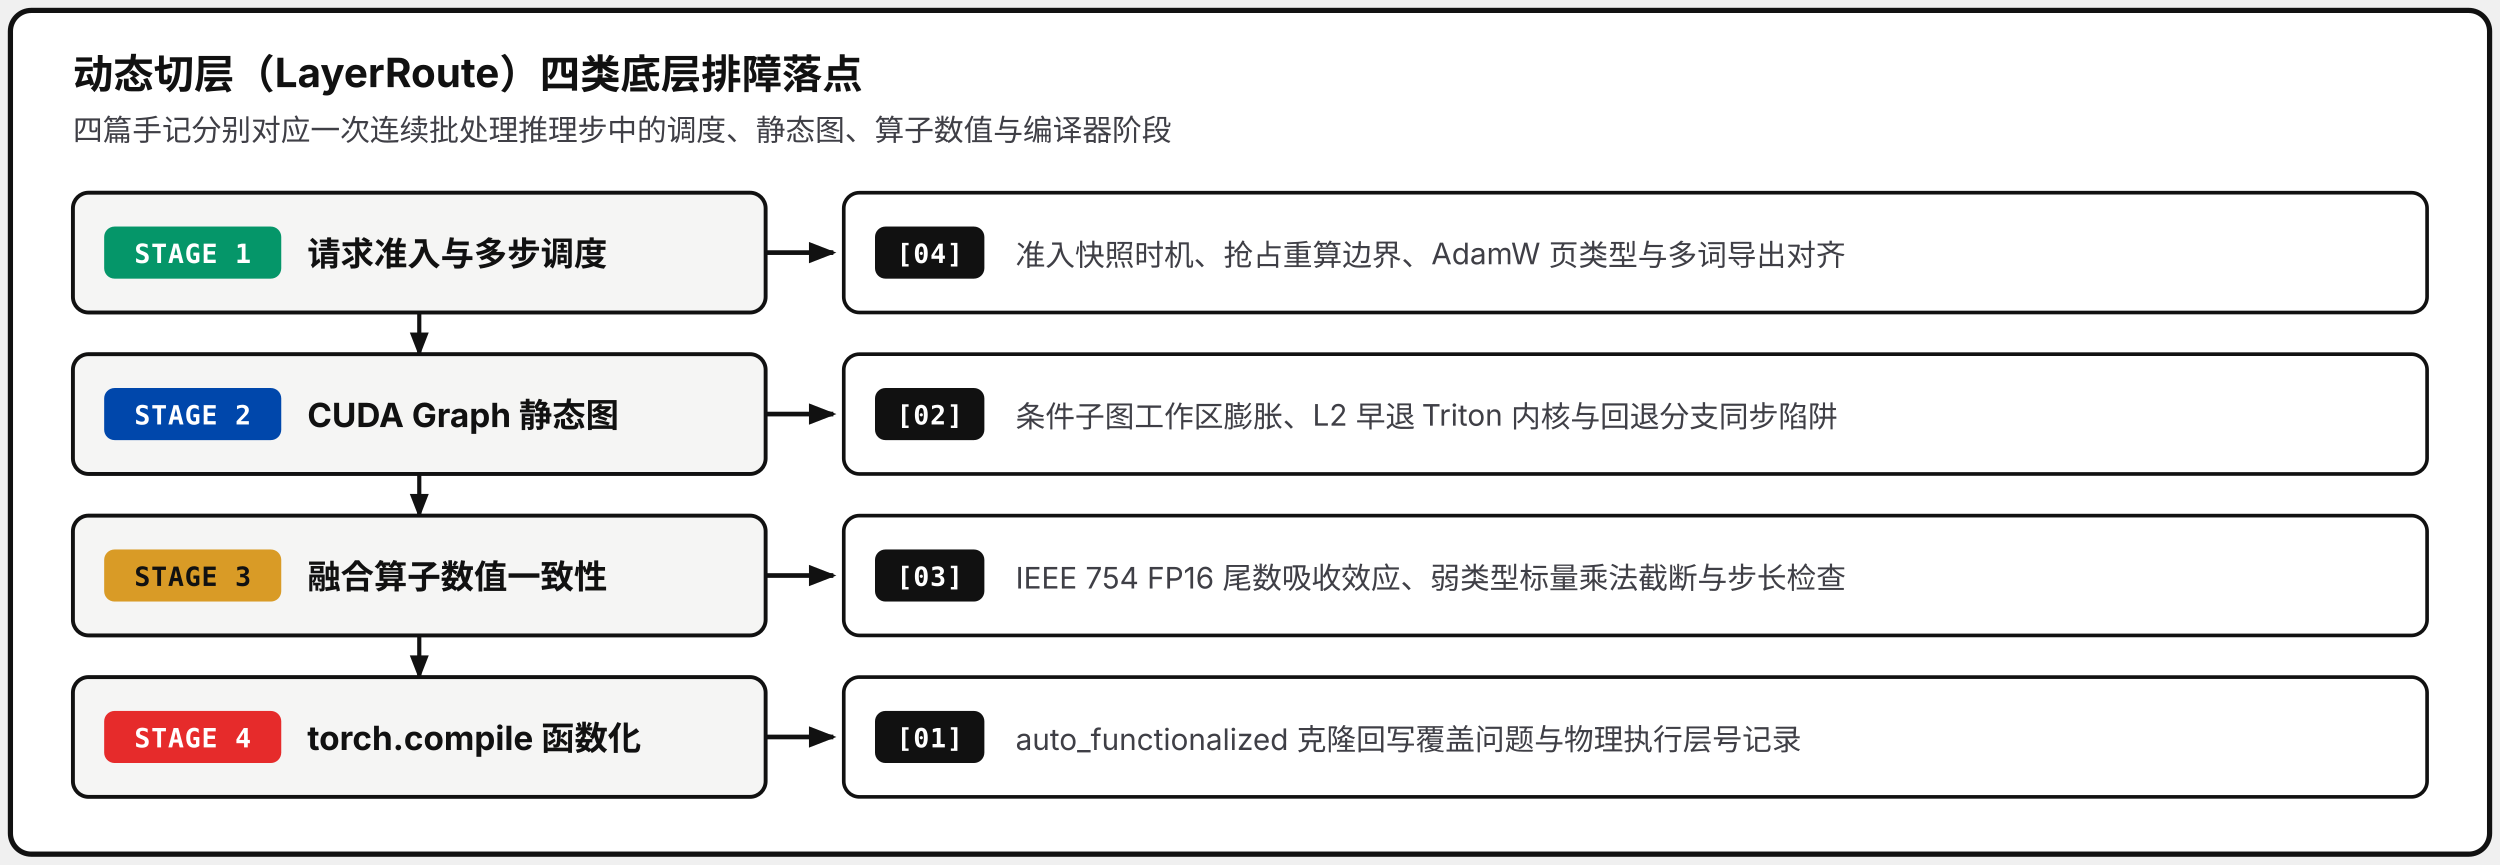
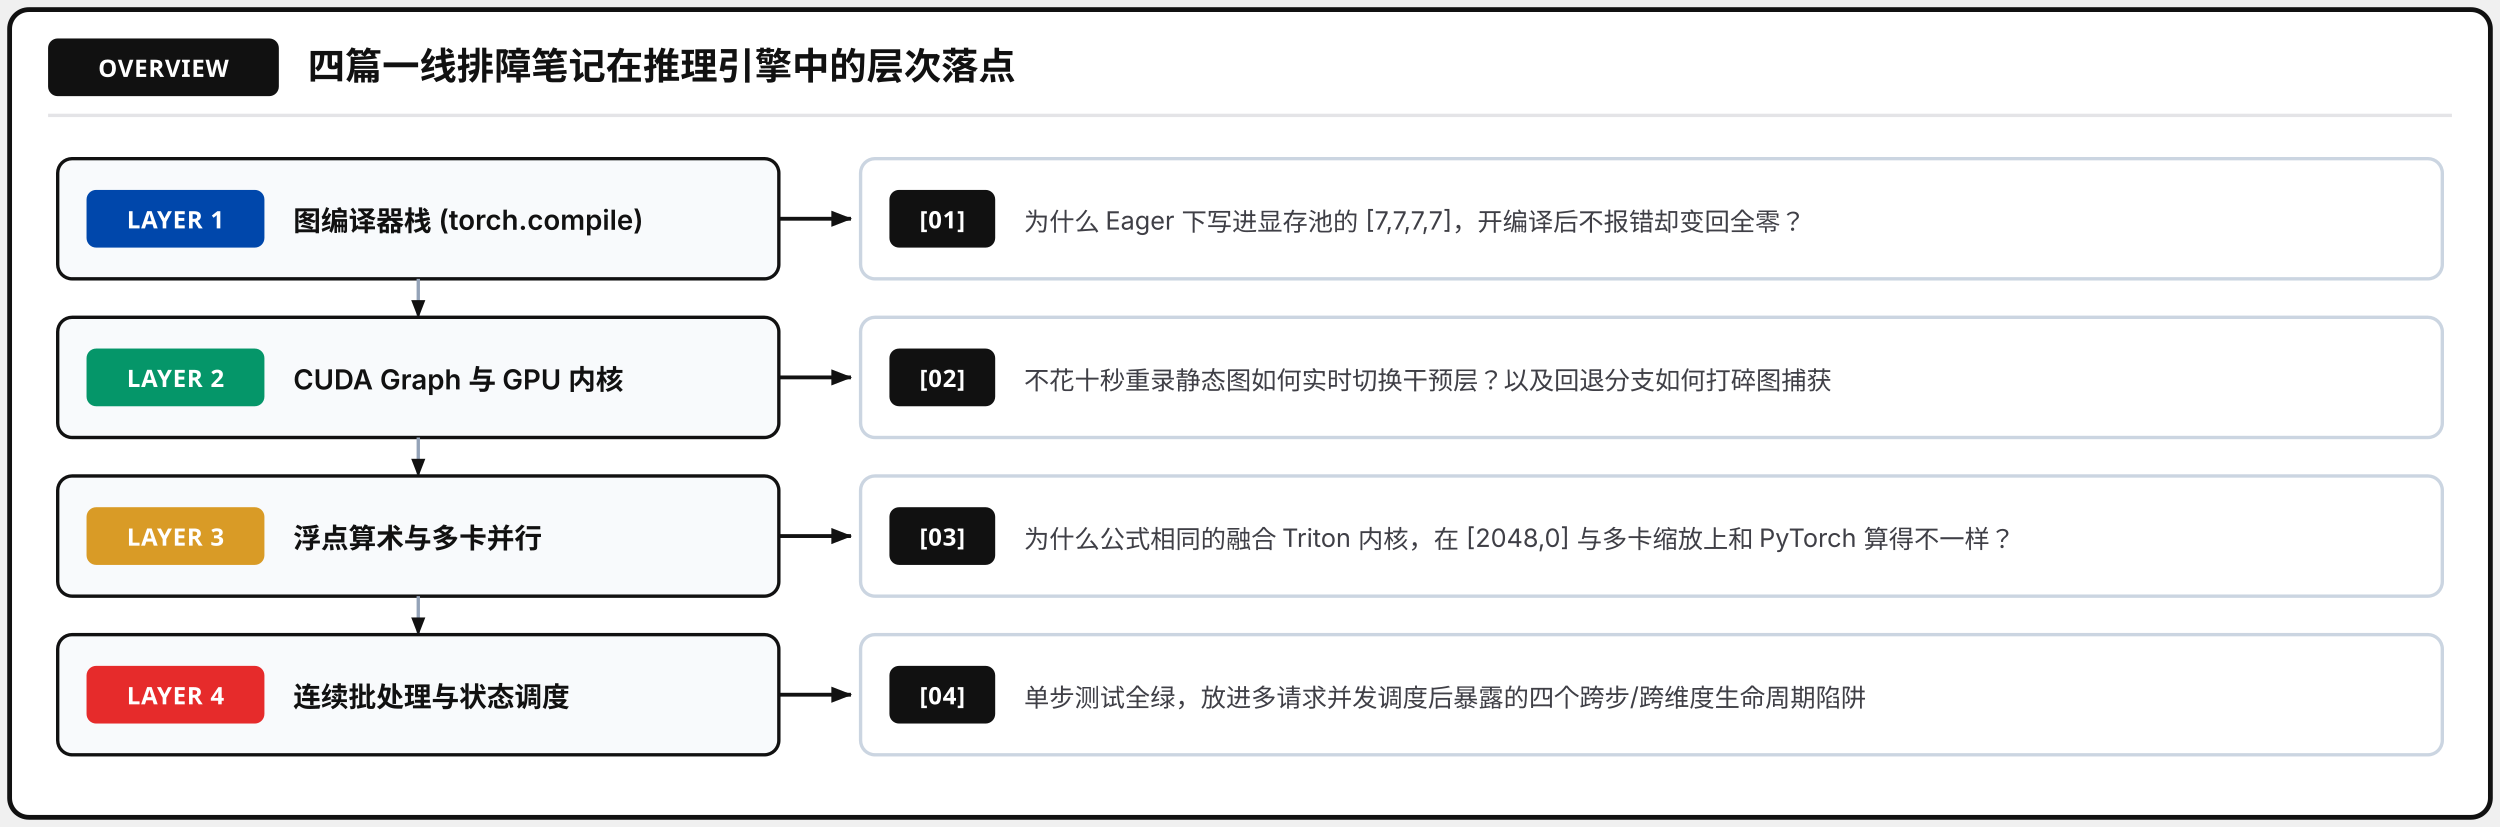
- <svg xmlns="http://www.w3.org/2000/svg" viewBox="0 0 960 332" width="100%" role="img" aria-label="动态切层（LayerRoute）四类底层排障落点">
-   <style>
-     .title { font: 700 15.5px "DM Sans", -apple-system, "PingFang SC", "Microsoft YaHei", sans-serif; fill: #111111; }
-     .hdr { font: 700 13px "DM Sans", -apple-system, "PingFang SC", "Microsoft YaHei", sans-serif; fill: #ffffff; }
-     .label { font: 700 12.8px "DM Sans", -apple-system, "PingFang SC", "Microsoft YaHei", sans-serif; fill: #111111; }
-     .sub { font: 400 11.4px "DM Sans", -apple-system, "PingFang SC", "Microsoft YaHei", sans-serif; fill: #3f3f46; }
-     .muted { font: 500 10.8px "DM Sans", -apple-system, "PingFang SC", "Microsoft YaHei", sans-serif; fill: #52525b; }
-     .mono { font: 600 10.8px "JetBrains Mono", "SF Mono", Menlo, Consolas, monospace; fill: #111111; }
-     .badge { font: 700 10.2px "JetBrains Mono", "PingFang SC", monospace; letter-spacing: 0.03em; }
-   </style>
+ <svg xmlns="http://www.w3.org/2000/svg" viewBox="0 0 1040 344" width="100%" role="img" aria-label="四篇一线排障笔记在推理引擎中的层次落点">
  <defs>
-     <marker id="arr-ink" viewBox="0 0 10 10" refX="8" refY="5" markerWidth="6.5" markerHeight="6.5" orient="auto">
+     <style>
+       .title { font: 700 15.5px "DM Sans", -apple-system, "PingFang SC", "Microsoft YaHei", sans-serif; }
+       .sec { font: 700 12px "DM Sans", -apple-system, "PingFang SC", "Microsoft YaHei", sans-serif; }
+       .label { font: 600 11.5px "DM Sans", -apple-system, "PingFang SC", "Microsoft YaHei", sans-serif; }
+       .label-sm { font: 600 10.5px "DM Sans", -apple-system, "PingFang SC", "Microsoft YaHei", sans-serif; }
+       .sub { font: 400 10.5px "DM Sans", -apple-system, "PingFang SC", "Microsoft YaHei", sans-serif; }
+       .sub-sm { font: 400 9.8px "DM Sans", -apple-system, "PingFang SC", "Microsoft YaHei", sans-serif; }
+       .mono { font: 600 10.5px "JetBrains Mono", "SF Mono", Menlo, Consolas, "PingFang SC", "Microsoft YaHei", monospace; }
+       .mono-sm { font: 600 9.5px "JetBrains Mono", "SF Mono", Menlo, Consolas, "PingFang SC", "Microsoft YaHei", monospace; }
+       .badge { font: 700 10px "JetBrains Mono", "SF Mono", "PingFang SC", "Microsoft YaHei", sans-serif; letter-spacing: 0.03em; }
+     </style>
+     <marker id="arr-ink" viewBox="0 0 10 10" refX="8.5" refY="5" markerWidth="6" markerHeight="6" orient="auto">
      <path d="M 0 1.5 L 9 5 L 0 8.5 z" fill="#111111" />
    </marker>
-     <marker id="arr-blue" viewBox="0 0 10 10" refX="8" refY="5" markerWidth="6.5" markerHeight="6.5" orient="auto">
+     <marker id="arr-red" viewBox="0 0 10 10" refX="8.5" refY="5" markerWidth="6" markerHeight="6" orient="auto">
+       <path d="M 0 1.5 L 9 5 L 0 8.5 z" fill="#e62b2b" />
+     </marker>
+     <marker id="arr-green" viewBox="0 0 10 10" refX="8.5" refY="5" markerWidth="6" markerHeight="6" orient="auto">
+       <path d="M 0 1.5 L 9 5 L 0 8.5 z" fill="#059669" />
+     </marker>
+     <marker id="arr-blue" viewBox="0 0 10 10" refX="8.5" refY="5" markerWidth="6" markerHeight="6" orient="auto">
      <path d="M 0 1.5 L 9 5 L 0 8.5 z" fill="#0047ab" />
    </marker>
-     <marker id="arr-red" viewBox="0 0 10 10" refX="8" refY="5" markerWidth="6.5" markerHeight="6.5" orient="auto">
-       <path d="M 0 1.5 L 9 5 L 0 8.5 z" fill="#e62b2b" />
-     </marker>
-     <marker id="arr-emerald" viewBox="0 0 10 10" refX="8" refY="5" markerWidth="6.5" markerHeight="6.5" orient="auto">
-       <path d="M 0 1.5 L 9 5 L 0 8.5 z" fill="#059669" />
+     <marker id="arr-amber" viewBox="0 0 10 10" refX="8.5" refY="5" markerWidth="6" markerHeight="6" orient="auto">
+       <path d="M 0 1.5 L 9 5 L 0 8.5 z" fill="#b45309" />
    </marker>
  </defs>
-   <rect x="4" y="4" width="952" height="324" rx="8" fill="#ffffff" stroke="#111111" stroke-width="2" />
-   <text x="28" y="34" class="title">动态切层（LayerRoute）四类底层排障落点</text>
-   <text x="28" y="54" class="sub">四篇手记分别对应一次连续批处理推理步中的调度、静态图、算子数值与编译器阶段</text>
-   <rect x="28" y="74" width="266" height="46" rx="6" fill="#f5f5f4" stroke="#111111" stroke-width="1.5" />
-   <rect x="40" y="87" width="68" height="20" rx="4" fill="#059669" />
-   <text x="74" y="101" text-anchor="middle" class="badge" fill="#ffffff">STAGE 1</text>
-   <text x="118" y="102" class="label">请求准入与多步调度</text>
-   <line x1="294" y1="97" x2="320" y2="97" stroke="#111111" stroke-width="1.8" marker-end="url(#arr-ink)" />
-   <rect x="324" y="74" width="608" height="46" rx="6" fill="#ffffff" stroke="#111111" stroke-width="1.4" />
-   <rect x="336" y="87" width="42" height="20" rx="4" fill="#111111" />
-   <text x="357" y="101" text-anchor="middle" class="badge" fill="#ffffff">[04]</text>
-   <text x="390" y="102" class="sub">准入快照时机、抢占重算边界、AdamW 页类型与多词导出对齐</text>
-   <line x1="161" y1="120" x2="161" y2="136" stroke="#111111" stroke-width="1.6" marker-end="url(#arr-ink)" />
-   <rect x="28" y="136" width="266" height="46" rx="6" fill="#f5f5f4" stroke="#111111" stroke-width="1.5" />
-   <rect x="40" y="149" width="68" height="20" rx="4" fill="#0047ab" />
-   <text x="74" y="163" text-anchor="middle" class="badge" fill="#ffffff">STAGE 2</text>
-   <text x="118" y="164" class="label">CUDA Graph 静态图</text>
-   <line x1="294" y1="159" x2="320" y2="159" stroke="#111111" stroke-width="1.8" marker-end="url(#arr-ink)" />
-   <rect x="324" y="136" width="608" height="46" rx="6" fill="#ffffff" stroke="#111111" stroke-width="1.4" />
-   <rect x="336" y="149" width="42" height="20" rx="4" fill="#111111" />
-   <text x="357" y="163" text-anchor="middle" class="badge" fill="#ffffff">[02]</text>
-   <text x="390" y="164" class="sub">条件子图工作区膨胀、L2 早退 Triton 内核与回退分支同步陷阱</text>
-   <line x1="161" y1="182" x2="161" y2="198" stroke="#111111" stroke-width="1.6" marker-end="url(#arr-ink)" />
-   <rect x="28" y="198" width="266" height="46" rx="6" fill="#f5f5f4" stroke="#111111" stroke-width="1.5" />
-   <rect x="40" y="211" width="68" height="20" rx="4" fill="#d99b26" />
-   <text x="74" y="225" text-anchor="middle" class="badge" fill="#111111">STAGE 3</text>
-   <text x="118" y="226" class="label">融合算子数值一致性</text>
-   <line x1="294" y1="221" x2="320" y2="221" stroke="#111111" stroke-width="1.8" marker-end="url(#arr-ink)" />
-   <rect x="324" y="198" width="608" height="46" rx="6" fill="#ffffff" stroke="#111111" stroke-width="1.4" />
-   <rect x="336" y="211" width="42" height="20" rx="4" fill="#111111" />
-   <text x="357" y="225" text-anchor="middle" class="badge" fill="#ffffff">[03]</text>
-   <text x="390" y="226" class="sub">IEEE 754 FP16 尾数吸收效应、弱类型标量乘法截断与步长检查</text>
-   <line x1="161" y1="244" x2="161" y2="260" stroke="#111111" stroke-width="1.6" marker-end="url(#arr-ink)" />
-   <rect x="28" y="260" width="266" height="46" rx="6" fill="#f5f5f4" stroke="#111111" stroke-width="1.5" />
-   <rect x="40" y="273" width="68" height="20" rx="4" fill="#e62b2b" />
-   <text x="74" y="287" text-anchor="middle" class="badge" fill="#ffffff">STAGE 4</text>
-   <text x="118" y="288" class="label">torch.compile 函数化</text>
-   <line x1="294" y1="283" x2="320" y2="283" stroke="#111111" stroke-width="1.8" marker-end="url(#arr-ink)" />
-   <rect x="324" y="260" width="608" height="46" rx="6" fill="#ffffff" stroke="#111111" stroke-width="1.4" />
-   <rect x="336" y="273" width="42" height="20" rx="4" fill="#111111" />
-   <text x="357" y="287" text-anchor="middle" class="badge" fill="#ffffff">[01]</text>
-   <text x="390" y="288" class="sub">auto_functionalized 克隆回写覆盖问题与物理执行层号记录</text>
+   <rect x="4" y="4" width="1032" height="336" rx="8" fill="#ffffff" stroke="#111111" stroke-width="2" />
+   <rect x="20" y="16" width="96" height="24" rx="4" fill="#111111" />
+   <text x="68.0" y="32" text-anchor="middle" class="badge" fill="#ffffff">OVERVIEW</text>
+   <text x="128" y="33" class="title" fill="#111111">四篇一线排障笔记在推理引擎中的层次落点</text>
+   <line x1="20" y1="48" x2="1020" y2="48" stroke="#e4e4e7" stroke-width="1.4" />
+   <rect x="24" y="66" width="300" height="50" rx="6" fill="#f8fafc" stroke="#111111" stroke-width="1.4" />
+   <rect x="36" y="79" width="74" height="24" rx="4" fill="#0047ab" />
+   <text x="73" y="95" text-anchor="middle" class="badge" fill="#ffffff">LAYER 1</text>
+   <text x="122" y="96" class="label" fill="#111111">图编译器栈 (torch.compile)</text>
+   <line x1="324" y1="91" x2="354" y2="91" stroke="#111111" stroke-width="1.6" marker-end="url(#arr-ink)" />
+   <rect x="358" y="66" width="658" height="50" rx="6" fill="#ffffff" stroke="#cbd5e1" stroke-width="1.4" />
+   <rect x="370" y="79" width="44" height="24" rx="4" fill="#111111" />
+   <text x="392" y="95" text-anchor="middle" class="badge" fill="#ffffff">[01]</text>
+   <text x="426" y="96" class="sub" fill="#3f3f46">为什么 Eager 下写进显存池的 [7,7,7,7]，开编译后不报错却变回全零？</text>
+   <line x1="174" y1="116" x2="174" y2="132" stroke="#94a3b8" stroke-width="1.4" marker-end="url(#arr-ink)" />
+   <rect x="24" y="132" width="300" height="50" rx="6" fill="#f8fafc" stroke="#111111" stroke-width="1.4" />
+   <rect x="36" y="145" width="74" height="24" rx="4" fill="#059669" />
+   <text x="73" y="161" text-anchor="middle" class="badge" fill="#ffffff">LAYER 2</text>
+   <text x="122" y="162" class="label" fill="#111111">CUDA Graph 与 GPU 内核</text>
+   <line x1="324" y1="157" x2="354" y2="157" stroke="#111111" stroke-width="1.6" marker-end="url(#arr-ink)" />
+   <rect x="358" y="132" width="658" height="50" rx="6" fill="#ffffff" stroke="#cbd5e1" stroke-width="1.4" />
+   <rect x="370" y="145" width="44" height="24" rx="4" fill="#111111" />
+   <text x="392" y="161" text-anchor="middle" class="badge" fill="#ffffff">[02]</text>
+   <text x="426" y="162" class="sub" fill="#3f3f46">不花十秒重录静态图如何实时切换干预层？以及回退分支如何打碎图捕获</text>
+   <line x1="174" y1="182" x2="174" y2="198" stroke="#94a3b8" stroke-width="1.4" marker-end="url(#arr-ink)" />
+   <rect x="24" y="198" width="300" height="50" rx="6" fill="#f8fafc" stroke="#111111" stroke-width="1.4" />
+   <rect x="36" y="211" width="74" height="24" rx="4" fill="#d99b26" />
+   <text x="73" y="227" text-anchor="middle" class="badge" fill="#ffffff">LAYER 3</text>
+   <text x="122" y="228" class="label" fill="#111111">浮点算术与多卡并行</text>
+   <line x1="324" y1="223" x2="354" y2="223" stroke="#111111" stroke-width="1.6" marker-end="url(#arr-ink)" />
+   <rect x="358" y="198" width="658" height="50" rx="6" fill="#ffffff" stroke="#cbd5e1" stroke-width="1.4" />
+   <rect x="370" y="211" width="44" height="24" rx="4" fill="#111111" />
+   <text x="392" y="227" text-anchor="middle" class="badge" fill="#ffffff">[03]</text>
+   <text x="426" y="228" class="sub" fill="#3f3f46">为什么公式相同的融合 Triton 内核，在 [2048,0] 与多卡缩放上和 PyTorch 算得不一样？</text>
+   <line x1="174" y1="248" x2="174" y2="264" stroke="#94a3b8" stroke-width="1.4" marker-end="url(#arr-ink)" />
+   <rect x="24" y="264" width="300" height="50" rx="6" fill="#f8fafc" stroke="#111111" stroke-width="1.4" />
+   <rect x="36" y="277" width="74" height="24" rx="4" fill="#e62b2b" />
+   <text x="73" y="293" text-anchor="middle" class="badge" fill="#ffffff">LAYER 4</text>
+   <text x="122" y="294" class="label" fill="#111111">连续批处理与状态调度</text>
+   <line x1="324" y1="289" x2="354" y2="289" stroke="#111111" stroke-width="1.6" marker-end="url(#arr-ink)" />
+   <rect x="358" y="264" width="658" height="50" rx="6" fill="#ffffff" stroke="#cbd5e1" stroke-width="1.4" />
+   <rect x="370" y="277" width="44" height="24" rx="4" fill="#111111" />
+   <text x="392" y="293" text-anchor="middle" class="badge" fill="#ffffff">[04]</text>
+   <text x="426" y="294" class="sub" fill="#3f3f46">单步测试全绿，放进多请求并发调度后暴露的四个跨步/跨维度生命周期陷阱</text>
</svg>
